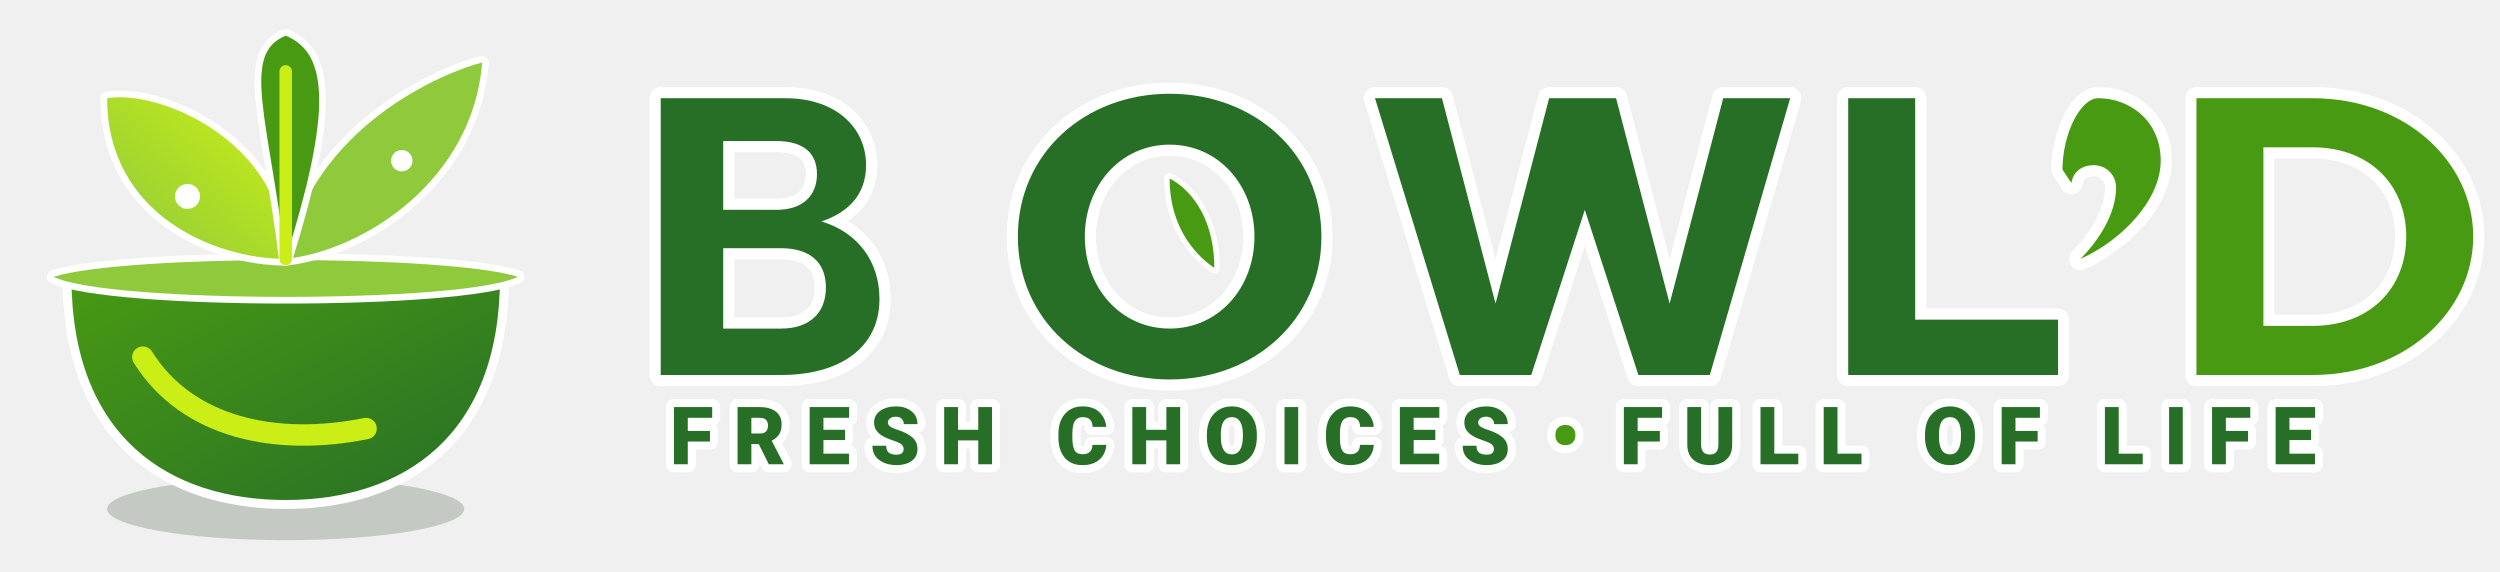
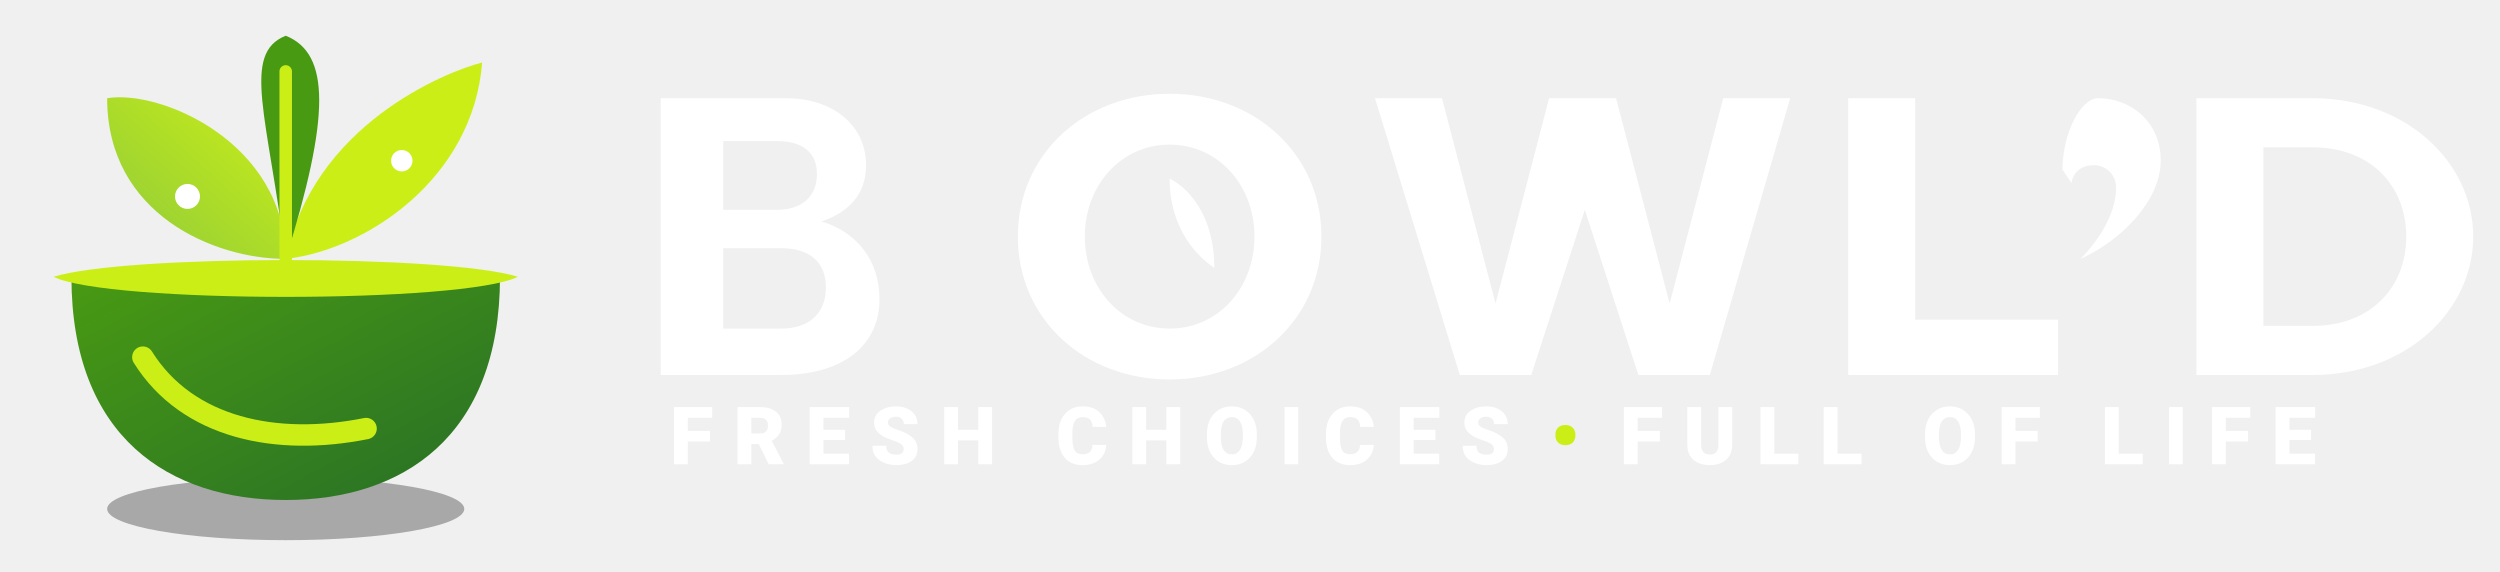
<svg xmlns="http://www.w3.org/2000/svg" viewBox="0 0 280 64" width="280" height="64" fill="none">
  <defs>
-     <linearGradient id="bowlGradMaster" x1="0%" y1="0%" x2="100%" y2="100%">
+     <linearGradient id="bowlGradLight" x1="0%" y1="0%" x2="100%" y2="100%">
      <stop offset="0%" stop-color="#499A13" />
      <stop offset="100%" stop-color="#276F27" />
    </linearGradient>
-     <linearGradient id="leafGradMaster" x1="0%" y1="100%" x2="100%" y2="0%">
+     <linearGradient id="leafGradLight" x1="0%" y1="100%" x2="100%" y2="0%">
      <stop offset="0%" stop-color="#8ECA3C" />
      <stop offset="100%" stop-color="#CBEF16" />
    </linearGradient>
  </defs>
  <g class="brand-mark" transform="translate(4, 4)">
-     <ellipse cx="28" cy="53" rx="20" ry="3.5" fill="#14340E" opacity="0.2" />
-     <path d="M4 27 C4 45, 15 52, 28 52 C41 52, 52 45, 52 27 Z" fill="url(#bowlGradMaster)" stroke="#FFFFFF" stroke-width="2" stroke-linejoin="round" paint-order="stroke fill" />
-     <path d="M2 27 C10 24.5, 46 24.5, 54 27 C48 30, 8 30, 2 27 Z" fill="#8ECA3C" stroke="#FFFFFF" stroke-width="1.5" stroke-linejoin="round" paint-order="stroke fill" />
-     <path d="M28 25 C28 12, 14 6, 8 7 C8 20, 20 25, 28 25 Z" fill="url(#leafGradMaster)" stroke="#FFFFFF" stroke-width="1.5" stroke-linejoin="round" paint-order="stroke fill" />
-     <path d="M28 25 C31 10, 46 4, 50 3 C49 16, 37 24, 28 25 Z" fill="#8ECA3C" stroke="#FFFFFF" stroke-width="1.5" stroke-linejoin="round" paint-order="stroke fill" />
-     <path d="M28 25 C26 9, 23 2, 28 0 C33 2, 33 9, 28 25 Z" fill="#499A13" stroke="#FFFFFF" stroke-width="1.5" stroke-linejoin="round" paint-order="stroke fill" />
+     <ellipse cx="28" cy="53" rx="20" ry="3.5" fill="#000000" opacity="0.3" />
+     <path d="M4 27 C4 45, 15 52, 28 52 C41 52, 52 45, 52 27 Z" fill="url(#bowlGradLight)" />
+     <path d="M2 27 C10 24.5, 46 24.5, 54 27 C48 30, 8 30, 2 27 Z" fill="#CBEF16" />
+     <path d="M28 25 C28 12, 14 6, 8 7 C8 20, 20 25, 28 25 Z" fill="url(#leafGradLight)" />
+     <path d="M28 25 C31 10, 46 4, 50 3 C49 16, 37 24, 28 25 Z" fill="#CBEF16" />
+     <path d="M28 25 C26 9, 23 2, 28 0 C33 2, 33 9, 28 25 Z" fill="#499A13" />
    <path d="M28 25 L28 4" stroke="#CBEF16" stroke-width="1.4" stroke-linecap="round" />
    <circle cx="17" cy="18" r="1.4" fill="#FFFFFF" />
    <circle cx="41" cy="14" r="1.2" fill="#FFFFFF" />
    <path d="M12 36 C17 44, 27 46, 37 44" stroke="#CBEF16" stroke-width="2.4" stroke-linecap="round" fill="none" />
  </g>
  <g class="brand-wordmark" transform="translate(74, 38)">
-     <path d="M0 -27 H14 C19.5 -27 23 -23.8 23 -19.5 C23 -16.2 21 -14.2 18 -13.2 C22 -12 24.5 -8.8 24.5 -4.5 C24.5 1 20 4 13.5 4 H0 V-27 Z M7 -14.5 H13 C15.8 -14.5 17.5 -16 17.5 -18.5 C17.5 -21 15.8 -22.2 13 -22.2 H7 V-14.5 Z M7 -1.2 H13.5 C16.5 -1.2 18.5 -2.8 18.5 -5.8 C18.5 -8.8 16.5 -10.2 13.5 -10.2 H7 V-1.2 Z" fill="#276F27" stroke="#FFFFFF" stroke-width="2.5" stroke-linejoin="round" paint-order="stroke fill" />
-     <path d="M40 -11.5 C40 -20.8 47.5 -27.5 57 -27.5 C66.5 -27.5 74 -20.8 74 -11.5 C74 -2.2 66.5 4.5 57 4.5 C47.5 4.5 40 -2.2 40 -11.5 Z M66.5 -11.5 C66.5 -17.2 62.5 -21.8 57 -21.8 C51.5 -21.8 47.5 -17.2 47.5 -11.5 C47.5 -5.8 51.5 -1.2 57 -1.2 C62.5 -1.2 66.5 -5.8 66.5 -11.5 Z" fill="#276F27" stroke="#FFFFFF" stroke-width="2.5" stroke-linejoin="round" paint-order="stroke fill" />
-     <path d="M57 -18 C57 -12 60.5 -9 62 -8 C62 -14 59 -17 57 -18 Z" fill="#499A13" stroke="#FFFFFF" stroke-width="1.2" stroke-linejoin="round" paint-order="stroke fill" />
-     <path d="M80 -27 H87.5 L93.5 -4 L99.5 -27 H107 L113 -4 L119 -27 H126.5 L117.5 4 H109.5 L103.5 -14.5 L97.5 4 H89.5 L80 -27 Z" fill="#276F27" stroke="#FFFFFF" stroke-width="2.5" stroke-linejoin="round" paint-order="stroke fill" />
-     <path d="M133 -27 H140.5 V-2.2 H156.5 V4 H133 V-27 Z" fill="#276F27" stroke="#FFFFFF" stroke-width="2.5" stroke-linejoin="round" paint-order="stroke fill" />
-     <path d="M161 -27 C164.5 -27 168 -24.5 168 -20 C168 -15.5 163.5 -11 159 -9 C161 -11 163 -14 163 -17 C163 -18.5 161.8 -19.5 160.5 -19.5 C159.2 -19.5 158.2 -18.8 158 -17.5 L157 -19 C157 -23 159 -27 161 -27 Z" fill="#499A13" stroke="#FFFFFF" stroke-width="2.5" stroke-linejoin="round" paint-order="stroke fill" />
-     <path d="M172 -27 H185 C195.5 -27 203 -19.8 203 -11.5 C203 -3.2 195.5 4 185 4 H172 V-27 Z M179.5 -21.5 V-1.5 H185 C191.5 -1.5 195.5 -5.8 195.5 -11.5 C195.5 -17.2 191.5 -21.5 185 -21.5 H179.5 Z" fill="#499A13" stroke="#FFFFFF" stroke-width="2.5" stroke-linejoin="round" paint-order="stroke fill" />
+     <path d="M0 -27 H14 C19.5 -27 23 -23.8 23 -19.5 C23 -16.2 21 -14.2 18 -13.2 C22 -12 24.5 -8.8 24.5 -4.5 C24.5 1 20 4 13.5 4 H0 V-27 Z M7 -14.5 H13 C15.8 -14.5 17.5 -16 17.5 -18.5 C17.5 -21 15.8 -22.2 13 -22.2 H7 V-14.5 Z M7 -1.2 H13.5 C16.5 -1.2 18.5 -2.8 18.5 -5.8 C18.5 -8.8 16.5 -10.2 13.5 -10.2 H7 V-1.2 Z" fill="#FFFFFF" />
+     <path d="M40 -11.5 C40 -20.8 47.5 -27.5 57 -27.5 C66.5 -27.5 74 -20.8 74 -11.5 C74 -2.2 66.5 4.5 57 4.5 C47.5 4.5 40 -2.2 40 -11.5 Z M66.5 -11.5 C66.5 -17.2 62.5 -21.8 57 -21.8 C51.5 -21.8 47.5 -17.2 47.5 -11.5 C47.5 -5.8 51.5 -1.2 57 -1.2 C62.5 -1.2 66.5 -5.8 66.5 -11.5 Z" fill="#FFFFFF" />
+     <path d="M57 -18 C57 -12 60.5 -9 62 -8 C62 -14 59 -17 57 -18 Z" fill="#FFFFFF" />
+     <path d="M80 -27 H87.5 L93.5 -4 L99.5 -27 H107 L113 -4 L119 -27 H126.5 L117.5 4 H109.5 L103.5 -14.5 L97.5 4 H89.5 L80 -27 Z" fill="#FFFFFF" />
+     <path d="M133 -27 H140.5 V-2.2 H156.5 V4 H133 V-27 Z" fill="#FFFFFF" />
+     <path d="M161 -27 C164.5 -27 168 -24.5 168 -20 C168 -15.5 163.5 -11 159 -9 C161 -11 163 -14 163 -17 C163 -18.5 161.8 -19.5 160.5 -19.5 C159.2 -19.5 158.2 -18.8 158 -17.5 L157 -19 C157 -23 159 -27 161 -27 Z" fill="#FFFFFF" />
+     <path d="M172 -27 H185 C195.5 -27 203 -19.8 203 -11.5 C203 -3.2 195.5 4 185 4 H172 V-27 Z M179.5 -21.5 V-1.5 H185 C191.5 -1.5 195.5 -5.8 195.5 -11.5 C195.5 -17.2 191.5 -21.5 185 -21.5 H179.5 Z" fill="#FFFFFF" />
  </g>
  <g class="brand-tagline" transform="translate(75, 52)">
-     <text font-family="'Plus Jakarta Sans', -apple-system, BlinkMacSystemFont, 'Segoe UI', Roboto, sans-serif" font-weight="800" font-size="9" letter-spacing="2.2" fill="#276F27" stroke="#FFFFFF" stroke-width="1.8" stroke-linejoin="round" paint-order="stroke fill">
-       FRESH CHOICES <tspan fill="#499A13">•</tspan> FULL OF LIFE
+     <text font-family="'Plus Jakarta Sans', -apple-system, BlinkMacSystemFont, 'Segoe UI', Roboto, sans-serif" font-weight="800" font-size="9" letter-spacing="2.2" fill="#FFFFFF">
+       FRESH CHOICES <tspan fill="#CBEF16">•</tspan> FULL OF LIFE
    </text>
  </g>
</svg>
